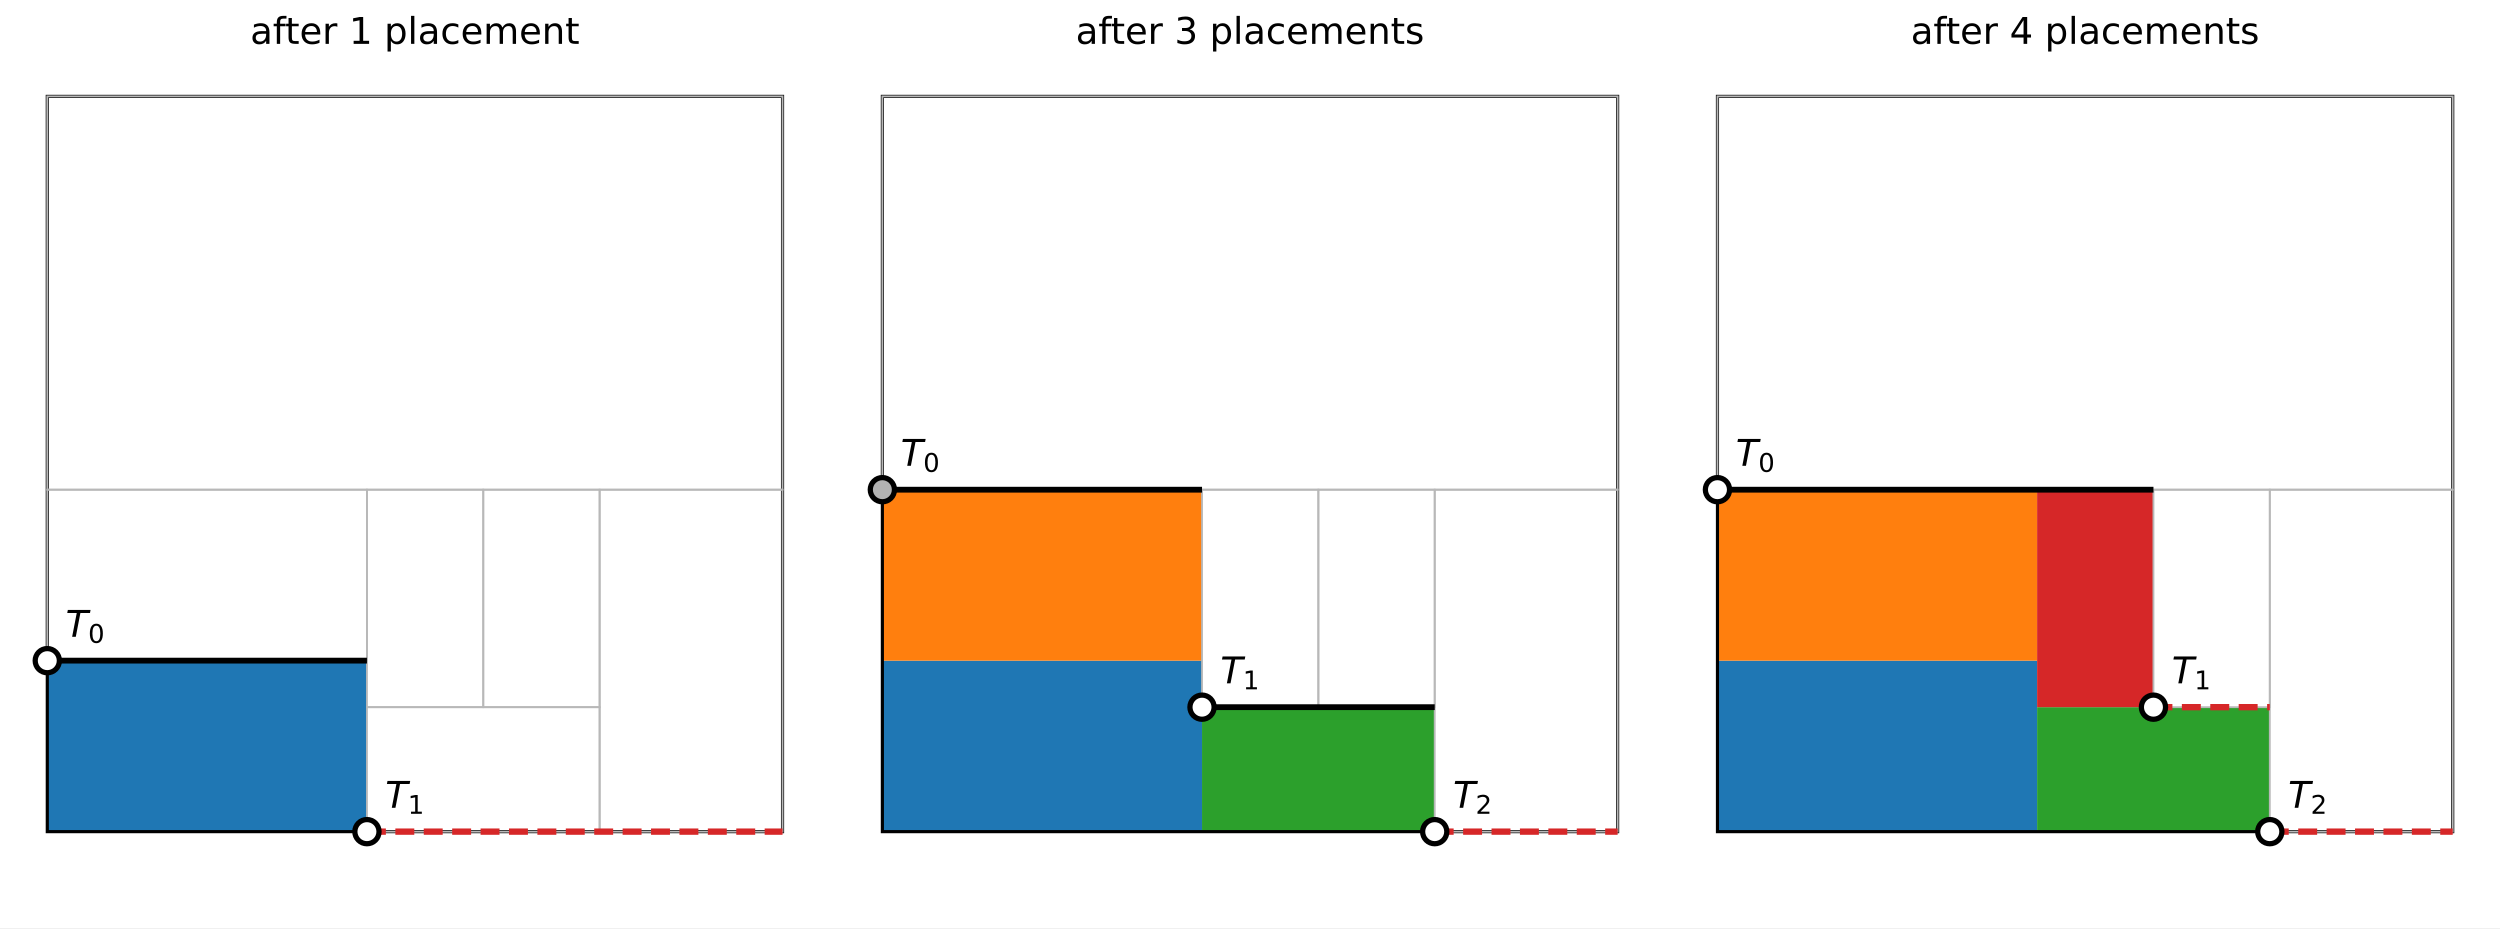
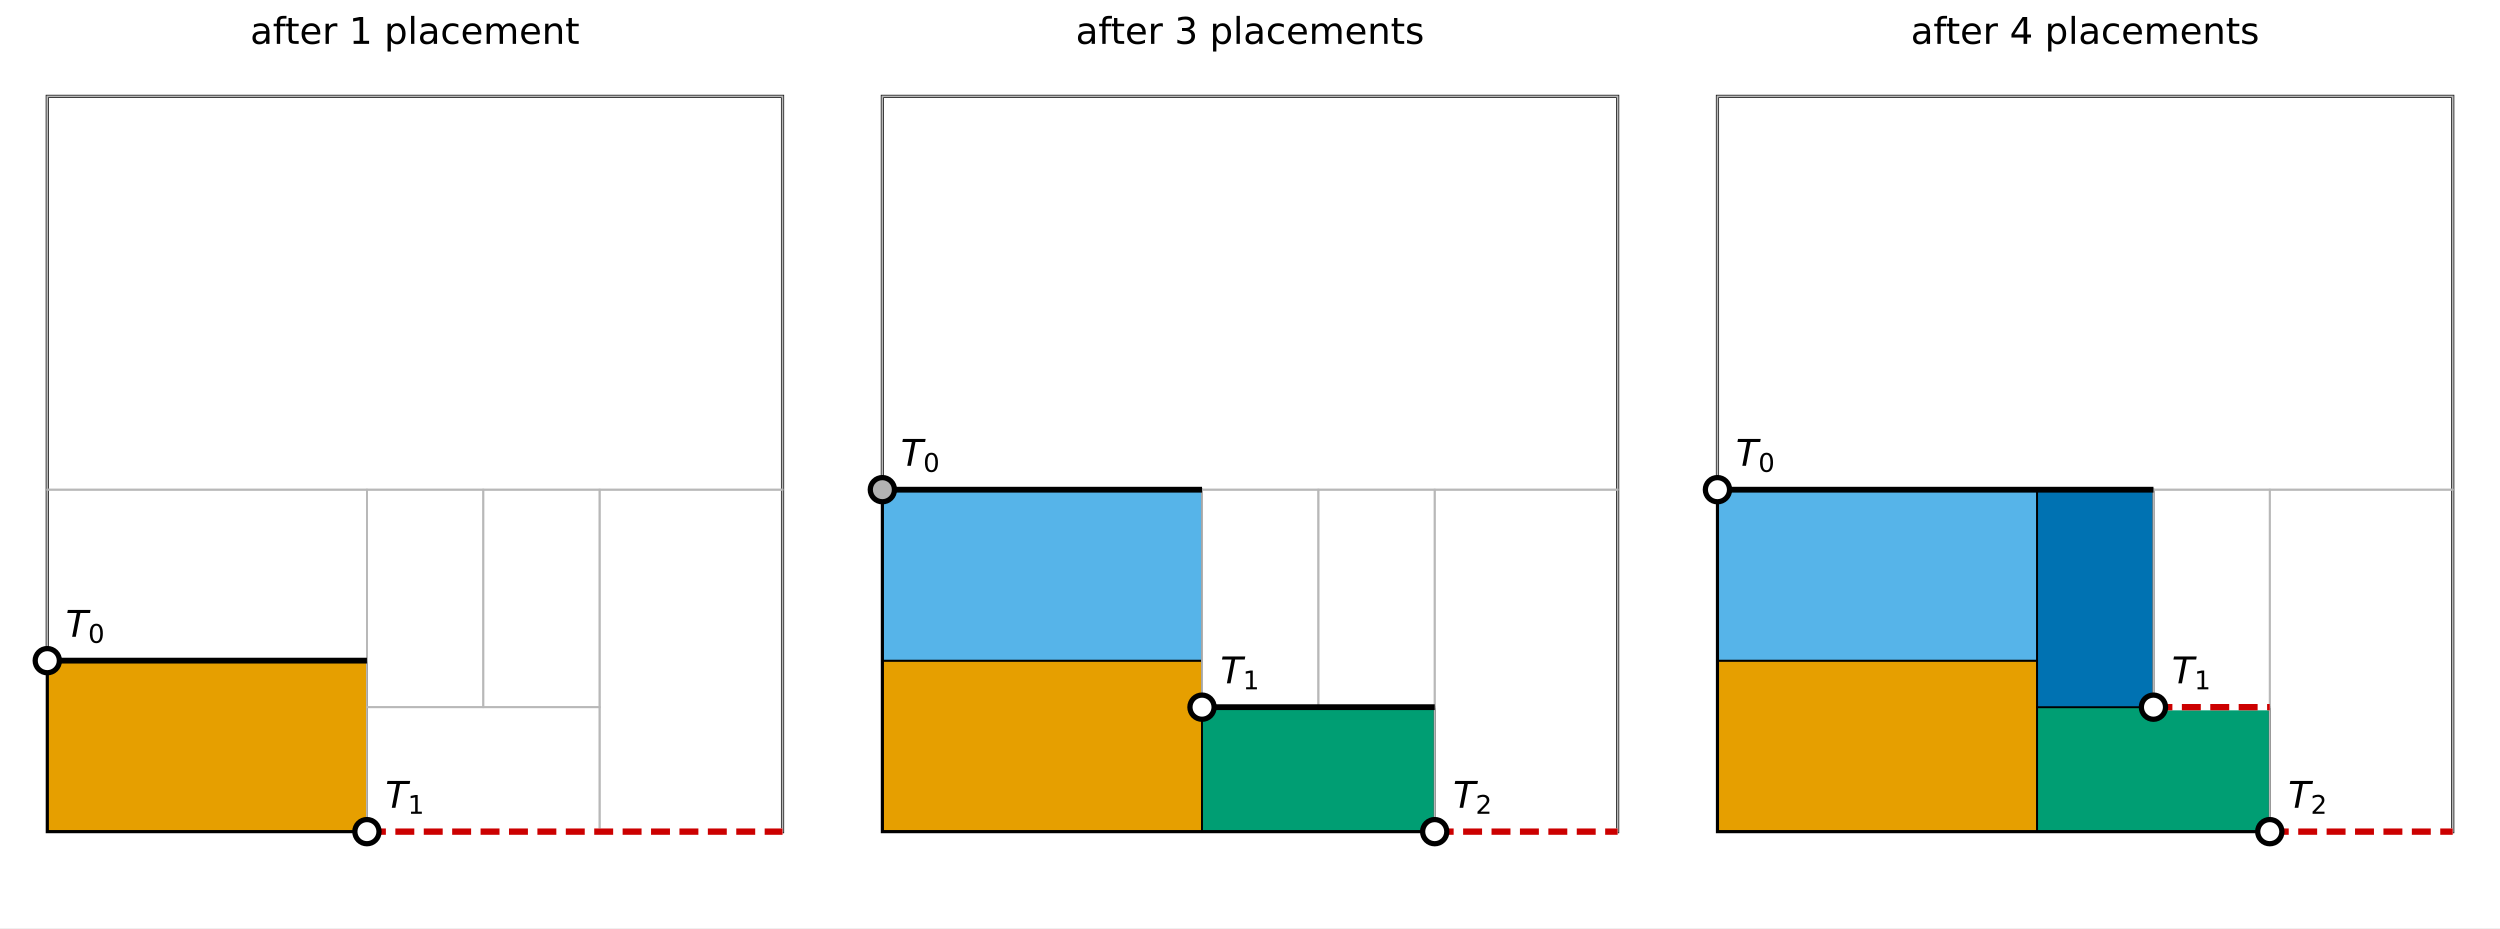
<svg xmlns="http://www.w3.org/2000/svg" xmlns:xlink="http://www.w3.org/1999/xlink" width="475.2pt" height="176.4pt" viewBox="0 0 475.2 176.4" version="1.1">
  <defs>
    <style type="text/css">*{stroke-linejoin: round; stroke-linecap: butt}</style>
  </defs>
  <g id="figure_1">
    <g id="patch_1">
      <path d="M 0 176.4  L 475.2 176.4  L 475.2 0  L 0 0  z " style="fill: #ffffff" />
    </g>
    <g id="axes_1">
      <g id="patch_2">
-         <path d="M 8.988 158.079  L 69.748 158.079  L 69.748 125.578  L 8.988 125.578  z " clip-path="url(#p9637dfc8a3)" style="fill: #1f77b4" />
+         <path d="M 8.988 158.079  L 69.748 158.079  L 69.748 125.578  L 8.988 125.578  z " clip-path="url(#pff04df0120)" style="fill: #e69f00; stroke: #000000; stroke-width: 0.35; stroke-linejoin: miter" />
      </g>
      <g id="patch_3">
-         <path d="M 8.988 158.079  L 148.745 158.079  L 148.745 18.321  L 8.988 18.321  L 8.988 158.079  z " clip-path="url(#p9637dfc8a3)" style="fill: none; stroke: #000000; stroke-width: 0.6; stroke-linejoin: miter" />
+         <path d="M 8.988 158.079  L 148.745 158.079  L 148.745 18.321  L 8.988 18.321  L 8.988 158.079  z " clip-path="url(#pff04df0120)" style="fill: none; stroke: #000000; stroke-width: 0.6; stroke-linejoin: miter" />
      </g>
      <g id="patch_4">
-         <path d="M 8.988 125.578  L 69.748 125.578  L 69.748 93.078  L 8.988 93.078  L 8.988 125.578  z " clip-path="url(#p9637dfc8a3)" style="fill: none; stroke: #b8b8b8; stroke-width: 0.35; stroke-linejoin: miter" />
+         <path d="M 8.988 125.578  L 69.748 125.578  L 69.748 93.078  L 8.988 93.078  L 8.988 125.578  z " clip-path="url(#pff04df0120)" style="fill: none; stroke: #b8b8b8; stroke-width: 0.35; stroke-linejoin: miter" />
      </g>
      <g id="patch_5">
-         <path d="M 69.748 158.079  L 113.976 158.079  L 113.976 134.421  L 69.748 134.421  L 69.748 158.079  z " clip-path="url(#p9637dfc8a3)" style="fill: none; stroke: #b8b8b8; stroke-width: 0.35; stroke-linejoin: miter" />
+         <path d="M 69.748 158.079  L 113.976 158.079  L 113.976 134.421  L 69.748 134.421  L 69.748 158.079  z " clip-path="url(#pff04df0120)" style="fill: none; stroke: #b8b8b8; stroke-width: 0.35; stroke-linejoin: miter" />
      </g>
      <g id="patch_6">
-         <path d="M 69.748 134.421  L 91.862 134.421  L 91.862 93.078  L 69.748 93.078  L 69.748 134.421  z " clip-path="url(#p9637dfc8a3)" style="fill: none; stroke: #b8b8b8; stroke-width: 0.35; stroke-linejoin: miter" />
+         <path d="M 69.748 134.421  L 91.862 134.421  L 91.862 93.078  L 69.748 93.078  L 69.748 134.421  z " clip-path="url(#pff04df0120)" style="fill: none; stroke: #b8b8b8; stroke-width: 0.35; stroke-linejoin: miter" />
      </g>
      <g id="patch_7">
-         <path d="M 91.862 134.421  L 113.976 134.421  L 113.976 93.078  L 91.862 93.078  L 91.862 134.421  z " clip-path="url(#p9637dfc8a3)" style="fill: none; stroke: #b8b8b8; stroke-width: 0.35; stroke-linejoin: miter" />
+         <path d="M 91.862 134.421  L 113.976 134.421  L 113.976 93.078  L 91.862 93.078  L 91.862 134.421  z " clip-path="url(#pff04df0120)" style="fill: none; stroke: #b8b8b8; stroke-width: 0.35; stroke-linejoin: miter" />
      </g>
      <g id="patch_8">
-         <path d="M 113.976 158.079  L 148.745 158.079  L 148.745 93.078  L 113.976 93.078  L 113.976 158.079  z " clip-path="url(#p9637dfc8a3)" style="fill: none; stroke: #b8b8b8; stroke-width: 0.35; stroke-linejoin: miter" />
+         <path d="M 113.976 158.079  L 148.745 158.079  L 148.745 93.078  L 113.976 93.078  L 113.976 158.079  z " clip-path="url(#pff04df0120)" style="fill: none; stroke: #b8b8b8; stroke-width: 0.35; stroke-linejoin: miter" />
      </g>
      <g id="patch_9">
-         <path d="M 8.988 93.078  L 148.745 93.078  L 148.745 18.321  L 8.988 18.321  L 8.988 93.078  z " clip-path="url(#p9637dfc8a3)" style="fill: none; stroke: #b8b8b8; stroke-width: 0.35; stroke-linejoin: miter" />
+         <path d="M 8.988 93.078  L 148.745 93.078  L 148.745 18.321  L 8.988 18.321  L 8.988 93.078  z " clip-path="url(#pff04df0120)" style="fill: none; stroke: #b8b8b8; stroke-width: 0.35; stroke-linejoin: miter" />
      </g>
      <g id="text_1">
        <g transform="translate(47.56464 8.333333) scale(0.07 -0.07)">
          <defs>
            <path id="DejaVuSans-61" d="M 2194 1759  Q 1497 1759 1228 1600  Q 959 1441 959 1056  Q 959 750 1161 570  Q 1363 391 1709 391  Q 2188 391 2477 730  Q 2766 1069 2766 1631  L 2766 1759  L 2194 1759  z M 3341 1997  L 3341 0  L 2766 0  L 2766 531  Q 2569 213 2275 61  Q 1981 -91 1556 -91  Q 1019 -91 701 211  Q 384 513 384 1019  Q 384 1609 779 1909  Q 1175 2209 1959 2209  L 2766 2209  L 2766 2266  Q 2766 2663 2505 2880  Q 2244 3097 1772 3097  Q 1472 3097 1187 3025  Q 903 2953 641 2809  L 641 3341  Q 956 3463 1253 3523  Q 1550 3584 1831 3584  Q 2591 3584 2966 3190  Q 3341 2797 3341 1997  z " transform="scale(0.015625)" />
            <path id="DejaVuSans-66" d="M 2375 4863  L 2375 4384  L 1825 4384  Q 1516 4384 1395 4259  Q 1275 4134 1275 3809  L 1275 3500  L 2222 3500  L 2222 3053  L 1275 3053  L 1275 0  L 697 0  L 697 3053  L 147 3053  L 147 3500  L 697 3500  L 697 3744  Q 697 4328 969 4595  Q 1241 4863 1831 4863  L 2375 4863  z " transform="scale(0.015625)" />
            <path id="DejaVuSans-74" d="M 1172 4494  L 1172 3500  L 2356 3500  L 2356 3053  L 1172 3053  L 1172 1153  Q 1172 725 1289 603  Q 1406 481 1766 481  L 2356 481  L 2356 0  L 1766 0  Q 1100 0 847 248  Q 594 497 594 1153  L 594 3053  L 172 3053  L 172 3500  L 594 3500  L 594 4494  L 1172 4494  z " transform="scale(0.015625)" />
            <path id="DejaVuSans-65" d="M 3597 1894  L 3597 1613  L 953 1613  Q 991 1019 1311 708  Q 1631 397 2203 397  Q 2534 397 2845 478  Q 3156 559 3463 722  L 3463 178  Q 3153 47 2828 -22  Q 2503 -91 2169 -91  Q 1331 -91 842 396  Q 353 884 353 1716  Q 353 2575 817 3079  Q 1281 3584 2069 3584  Q 2775 3584 3186 3129  Q 3597 2675 3597 1894  z M 3022 2063  Q 3016 2534 2758 2815  Q 2500 3097 2075 3097  Q 1594 3097 1305 2825  Q 1016 2553 972 2059  L 3022 2063  z " transform="scale(0.015625)" />
            <path id="DejaVuSans-72" d="M 2631 2963  Q 2534 3019 2420 3045  Q 2306 3072 2169 3072  Q 1681 3072 1420 2755  Q 1159 2438 1159 1844  L 1159 0  L 581 0  L 581 3500  L 1159 3500  L 1159 2956  Q 1341 3275 1631 3429  Q 1922 3584 2338 3584  Q 2397 3584 2469 3576  Q 2541 3569 2628 3553  L 2631 2963  z " transform="scale(0.015625)" />
            <path id="DejaVuSans-20" transform="scale(0.015625)" />
            <path id="DejaVuSans-31" d="M 794 531  L 1825 531  L 1825 4091  L 703 3866  L 703 4441  L 1819 4666  L 2450 4666  L 2450 531  L 3481 531  L 3481 0  L 794 0  L 794 531  z " transform="scale(0.015625)" />
            <path id="DejaVuSans-70" d="M 1159 525  L 1159 -1331  L 581 -1331  L 581 3500  L 1159 3500  L 1159 2969  Q 1341 3281 1617 3432  Q 1894 3584 2278 3584  Q 2916 3584 3314 3078  Q 3713 2572 3713 1747  Q 3713 922 3314 415  Q 2916 -91 2278 -91  Q 1894 -91 1617 61  Q 1341 213 1159 525  z M 3116 1747  Q 3116 2381 2855 2742  Q 2594 3103 2138 3103  Q 1681 3103 1420 2742  Q 1159 2381 1159 1747  Q 1159 1113 1420 752  Q 1681 391 2138 391  Q 2594 391 2855 752  Q 3116 1113 3116 1747  z " transform="scale(0.015625)" />
            <path id="DejaVuSans-6c" d="M 603 4863  L 1178 4863  L 1178 0  L 603 0  L 603 4863  z " transform="scale(0.015625)" />
            <path id="DejaVuSans-63" d="M 3122 3366  L 3122 2828  Q 2878 2963 2633 3030  Q 2388 3097 2138 3097  Q 1578 3097 1268 2742  Q 959 2388 959 1747  Q 959 1106 1268 751  Q 1578 397 2138 397  Q 2388 397 2633 464  Q 2878 531 3122 666  L 3122 134  Q 2881 22 2623 -34  Q 2366 -91 2075 -91  Q 1284 -91 818 406  Q 353 903 353 1747  Q 353 2603 823 3093  Q 1294 3584 2113 3584  Q 2378 3584 2631 3529  Q 2884 3475 3122 3366  z " transform="scale(0.015625)" />
            <path id="DejaVuSans-6d" d="M 3328 2828  Q 3544 3216 3844 3400  Q 4144 3584 4550 3584  Q 5097 3584 5394 3201  Q 5691 2819 5691 2113  L 5691 0  L 5113 0  L 5113 2094  Q 5113 2597 4934 2840  Q 4756 3084 4391 3084  Q 3944 3084 3684 2787  Q 3425 2491 3425 1978  L 3425 0  L 2847 0  L 2847 2094  Q 2847 2600 2669 2842  Q 2491 3084 2119 3084  Q 1678 3084 1418 2786  Q 1159 2488 1159 1978  L 1159 0  L 581 0  L 581 3500  L 1159 3500  L 1159 2956  Q 1356 3278 1631 3431  Q 1906 3584 2284 3584  Q 2666 3584 2933 3390  Q 3200 3197 3328 2828  z " transform="scale(0.015625)" />
            <path id="DejaVuSans-6e" d="M 3513 2113  L 3513 0  L 2938 0  L 2938 2094  Q 2938 2591 2744 2837  Q 2550 3084 2163 3084  Q 1697 3084 1428 2787  Q 1159 2491 1159 1978  L 1159 0  L 581 0  L 581 3500  L 1159 3500  L 1159 2956  Q 1366 3272 1645 3428  Q 1925 3584 2291 3584  Q 2894 3584 3203 3211  Q 3513 2838 3513 2113  z " transform="scale(0.015625)" />
          </defs>
          <use xlink:href="#DejaVuSans-61" />
          <use xlink:href="#DejaVuSans-66" transform="translate(61.2793 0)" />
          <use xlink:href="#DejaVuSans-74" transform="translate(94.73438 0)" />
          <use xlink:href="#DejaVuSans-65" transform="translate(133.9434 0)" />
          <use xlink:href="#DejaVuSans-72" transform="translate(195.4668 0)" />
          <use xlink:href="#DejaVuSans-20" transform="translate(236.5801 0)" />
          <use xlink:href="#DejaVuSans-31" transform="translate(268.3672 0)" />
          <use xlink:href="#DejaVuSans-20" transform="translate(331.9902 0)" />
          <use xlink:href="#DejaVuSans-70" transform="translate(363.7773 0)" />
          <use xlink:href="#DejaVuSans-6c" transform="translate(427.2539 0)" />
          <use xlink:href="#DejaVuSans-61" transform="translate(455.0371 0)" />
          <use xlink:href="#DejaVuSans-63" transform="translate(516.3164 0)" />
          <use xlink:href="#DejaVuSans-65" transform="translate(571.2969 0)" />
          <use xlink:href="#DejaVuSans-6d" transform="translate(632.8203 0)" />
          <use xlink:href="#DejaVuSans-65" transform="translate(730.2324 0)" />
          <use xlink:href="#DejaVuSans-6e" transform="translate(791.7559 0)" />
          <use xlink:href="#DejaVuSans-74" transform="translate(855.1348 0)" />
        </g>
      </g>
      <g id="line2d_1">
-         <path d="M 8.988 125.578  L 69.748 125.578  " clip-path="url(#p9637dfc8a3)" style="fill: none; stroke: #000000; stroke-width: 1.1" />
+         <path d="M 8.988 125.578  L 69.748 125.578  " clip-path="url(#pff04df0120)" style="fill: none; stroke: #000000; stroke-width: 1.1" />
      </g>
      <g id="line2d_2">
-         <path d="M 69.748 158.079  L 148.745 158.079  " clip-path="url(#p9637dfc8a3)" style="fill: none; stroke-dasharray: 3.6,1.8; stroke-dashoffset: 0; stroke: #d62728; stroke-width: 1.2" />
+         <path d="M 69.748 158.079  L 148.745 158.079  " clip-path="url(#pff04df0120)" style="fill: none; stroke: #ffffff; stroke-width: 1.2" />
      </g>
      <g id="line2d_3">
-         <path d="M 8.988 125.578  " clip-path="url(#p9637dfc8a3)" style="fill: none; stroke: #1f77b4; stroke-width: 1.5; stroke-linecap: square" />
+         <path d="M 69.748 158.079  L 148.745 158.079  " clip-path="url(#pff04df0120)" style="fill: none; stroke-dasharray: 3.6,1.8; stroke-dashoffset: 0; stroke: #cc0000; stroke-width: 1.2" />
+       </g>
+       <g id="line2d_4">
+         <path d="M 8.988 125.578  " clip-path="url(#pff04df0120)" style="fill: none; stroke: #1f77b4; stroke-width: 1.5; stroke-linecap: square" />
        <defs>
-           <path id="m059e5dbedc" d="M 0 2.3  C 0.61 2.3 1.195 2.058 1.626 1.626  C 2.058 1.195 2.3 0.61 2.3 0  C 2.3 -0.61 2.058 -1.195 1.626 -1.626  C 1.195 -2.058 0.61 -2.3 0 -2.3  C -0.61 -2.3 -1.195 -2.058 -1.626 -1.626  C -2.058 -1.195 -2.3 -0.61 -2.3 0  C -2.3 0.61 -2.058 1.195 -1.626 1.626  C -1.195 2.058 -0.61 2.3 0 2.3  z " style="stroke: #000000" />
+           <path id="m4754c77127" d="M 0 2.3  C 0.61 2.3 1.195 2.058 1.626 1.626  C 2.058 1.195 2.3 0.61 2.3 0  C 2.3 -0.61 2.058 -1.195 1.626 -1.626  C 1.195 -2.058 0.61 -2.3 0 -2.3  C -0.61 -2.3 -1.195 -2.058 -1.626 -1.626  C -2.058 -1.195 -2.3 -0.61 -2.3 0  C -2.3 0.61 -2.058 1.195 -1.626 1.626  C -1.195 2.058 -0.61 2.3 0 2.3  z " style="stroke: #000000" />
        </defs>
-         <g clip-path="url(#p9637dfc8a3)">
-           <use xlink:href="#m059e5dbedc" x="8.988" y="125.578" style="fill: #ffffff; stroke: #000000" />
-         </g>
-       </g>
-       <g id="line2d_4">
-         <path d="M 69.748 158.079  " clip-path="url(#p9637dfc8a3)" style="fill: none; stroke: #ff7f0e; stroke-width: 1.5; stroke-linecap: square" />
-         <g clip-path="url(#p9637dfc8a3)">
-           <use xlink:href="#m059e5dbedc" x="69.748" y="158.079" style="fill: #ffffff; stroke: #000000" />
+         <g clip-path="url(#pff04df0120)">
+           <use xlink:href="#m4754c77127" x="8.988" y="125.578" style="fill: #ffffff; stroke: #000000" />
+         </g>
+       </g>
+       <g id="line2d_5">
+         <path d="M 69.748 158.079  " clip-path="url(#pff04df0120)" style="fill: none; stroke: #ff7f0e; stroke-width: 1.5; stroke-linecap: square" />
+         <g clip-path="url(#pff04df0120)">
+           <use xlink:href="#m4754c77127" x="69.748" y="158.079" style="fill: #ffffff; stroke: #000000" />
        </g>
      </g>
      <g id="text_2">
        <g transform="translate(12.48182 121.0479) scale(0.07 -0.07)">
          <defs>
            <path id="DejaVuSans-Oblique-54" d="M 378 4666  L 4325 4666  L 4225 4134  L 2559 4134  L 1759 0  L 1125 0  L 1925 4134  L 275 4134  L 378 4666  z " transform="scale(0.015625)" />
            <path id="DejaVuSans-30" d="M 2034 4250  Q 1547 4250 1301 3770  Q 1056 3291 1056 2328  Q 1056 1369 1301 889  Q 1547 409 2034 409  Q 2525 409 2770 889  Q 3016 1369 3016 2328  Q 3016 3291 2770 3770  Q 2525 4250 2034 4250  z M 2034 4750  Q 2819 4750 3233 4129  Q 3647 3509 3647 2328  Q 3647 1150 3233 529  Q 2819 -91 2034 -91  Q 1250 -91 836 529  Q 422 1150 422 2328  Q 422 3509 836 4129  Q 1250 4750 2034 4750  z " transform="scale(0.015625)" />
          </defs>
          <use xlink:href="#DejaVuSans-Oblique-54" transform="translate(0 0.09375)" />
          <use xlink:href="#DejaVuSans-30" transform="translate(61.08398 -16.3125) scale(0.7)" />
        </g>
      </g>
      <g id="text_3">
        <g transform="translate(73.24147 153.5483) scale(0.07 -0.07)">
          <use xlink:href="#DejaVuSans-Oblique-54" transform="translate(0 0.09375)" />
          <use xlink:href="#DejaVuSans-31" transform="translate(61.08398 -16.3125) scale(0.7)" />
        </g>
      </g>
    </g>
    <g id="axes_2">
      <g id="patch_10">
-         <path d="M 167.721 158.079  L 228.481 158.079  L 228.481 125.578  L 167.721 125.578  z " clip-path="url(#p9d5b18e1ed)" style="fill: #1f77b4" />
+         <path d="M 167.721 158.079  L 228.481 158.079  L 228.481 125.578  L 167.721 125.578  z " clip-path="url(#p7f7f23c8ca)" style="fill: #e69f00; stroke: #000000; stroke-width: 0.35; stroke-linejoin: miter" />
      </g>
      <g id="patch_11">
-         <path d="M 167.721 125.578  L 228.481 125.578  L 228.481 93.078  L 167.721 93.078  z " clip-path="url(#p9d5b18e1ed)" style="fill: #ff7f0e" />
+         <path d="M 167.721 125.578  L 228.481 125.578  L 228.481 93.078  L 167.721 93.078  z " clip-path="url(#p7f7f23c8ca)" style="fill: #56b4e9; stroke: #000000; stroke-width: 0.35; stroke-linejoin: miter" />
      </g>
      <g id="patch_12">
-         <path d="M 228.481 158.079  L 272.71 158.079  L 272.71 134.421  L 228.481 134.421  z " clip-path="url(#p9d5b18e1ed)" style="fill: #2ca02c" />
+         <path d="M 228.481 158.079  L 272.71 158.079  L 272.71 134.421  L 228.481 134.421  z " clip-path="url(#p7f7f23c8ca)" style="fill: #009e73; stroke: #000000; stroke-width: 0.35; stroke-linejoin: miter" />
      </g>
      <g id="patch_13">
-         <path d="M 167.721 158.079  L 307.479 158.079  L 307.479 18.321  L 167.721 18.321  L 167.721 158.079  z " clip-path="url(#p9d5b18e1ed)" style="fill: none; stroke: #000000; stroke-width: 0.6; stroke-linejoin: miter" />
+         <path d="M 167.721 158.079  L 307.479 158.079  L 307.479 18.321  L 167.721 18.321  L 167.721 158.079  z " clip-path="url(#p7f7f23c8ca)" style="fill: none; stroke: #000000; stroke-width: 0.6; stroke-linejoin: miter" />
      </g>
      <g id="patch_14">
-         <path d="M 228.481 134.421  L 250.595 134.421  L 250.595 93.078  L 228.481 93.078  L 228.481 134.421  z " clip-path="url(#p9d5b18e1ed)" style="fill: none; stroke: #b8b8b8; stroke-width: 0.35; stroke-linejoin: miter" />
+         <path d="M 228.481 134.421  L 250.595 134.421  L 250.595 93.078  L 228.481 93.078  L 228.481 134.421  z " clip-path="url(#p7f7f23c8ca)" style="fill: none; stroke: #b8b8b8; stroke-width: 0.35; stroke-linejoin: miter" />
      </g>
      <g id="patch_15">
-         <path d="M 250.595 134.421  L 272.71 134.421  L 272.71 93.078  L 250.595 93.078  L 250.595 134.421  z " clip-path="url(#p9d5b18e1ed)" style="fill: none; stroke: #b8b8b8; stroke-width: 0.35; stroke-linejoin: miter" />
+         <path d="M 250.595 134.421  L 272.71 134.421  L 272.71 93.078  L 250.595 93.078  L 250.595 134.421  z " clip-path="url(#p7f7f23c8ca)" style="fill: none; stroke: #b8b8b8; stroke-width: 0.35; stroke-linejoin: miter" />
      </g>
      <g id="patch_16">
-         <path d="M 272.71 158.079  L 307.479 158.079  L 307.479 93.078  L 272.71 93.078  L 272.71 158.079  z " clip-path="url(#p9d5b18e1ed)" style="fill: none; stroke: #b8b8b8; stroke-width: 0.35; stroke-linejoin: miter" />
+         <path d="M 272.71 158.079  L 307.479 158.079  L 307.479 93.078  L 272.71 93.078  L 272.71 158.079  z " clip-path="url(#p7f7f23c8ca)" style="fill: none; stroke: #b8b8b8; stroke-width: 0.35; stroke-linejoin: miter" />
      </g>
      <g id="patch_17">
-         <path d="M 167.721 93.078  L 307.479 93.078  L 307.479 18.321  L 167.721 18.321  L 167.721 93.078  z " clip-path="url(#p9d5b18e1ed)" style="fill: none; stroke: #b8b8b8; stroke-width: 0.35; stroke-linejoin: miter" />
+         <path d="M 167.721 93.078  L 307.479 93.078  L 307.479 18.321  L 167.721 18.321  L 167.721 93.078  z " clip-path="url(#p7f7f23c8ca)" style="fill: none; stroke: #b8b8b8; stroke-width: 0.35; stroke-linejoin: miter" />
      </g>
      <g id="text_4">
        <g transform="translate(204.4747 8.333333) scale(0.07 -0.07)">
          <defs>
            <path id="DejaVuSans-33" d="M 2597 2516  Q 3050 2419 3304 2112  Q 3559 1806 3559 1356  Q 3559 666 3084 287  Q 2609 -91 1734 -91  Q 1441 -91 1130 -33  Q 819 25 488 141  L 488 750  Q 750 597 1062 519  Q 1375 441 1716 441  Q 2309 441 2620 675  Q 2931 909 2931 1356  Q 2931 1769 2642 2001  Q 2353 2234 1838 2234  L 1294 2234  L 1294 2753  L 1863 2753  Q 2328 2753 2575 2939  Q 2822 3125 2822 3475  Q 2822 3834 2567 4026  Q 2313 4219 1838 4219  Q 1578 4219 1281 4162  Q 984 4106 628 3988  L 628 4550  Q 988 4650 1302 4700  Q 1616 4750 1894 4750  Q 2613 4750 3031 4423  Q 3450 4097 3450 3541  Q 3450 3153 3228 2886  Q 3006 2619 2597 2516  z " transform="scale(0.015625)" />
            <path id="DejaVuSans-73" d="M 2834 3397  L 2834 2853  Q 2591 2978 2328 3040  Q 2066 3103 1784 3103  Q 1356 3103 1142 2972  Q 928 2841 928 2578  Q 928 2378 1081 2264  Q 1234 2150 1697 2047  L 1894 2003  Q 2506 1872 2764 1633  Q 3022 1394 3022 966  Q 3022 478 2636 193  Q 2250 -91 1575 -91  Q 1294 -91 989 -36  Q 684 19 347 128  L 347 722  Q 666 556 975 473  Q 1284 391 1588 391  Q 1994 391 2212 530  Q 2431 669 2431 922  Q 2431 1156 2273 1281  Q 2116 1406 1581 1522  L 1381 1569  Q 847 1681 609 1914  Q 372 2147 372 2553  Q 372 3047 722 3315  Q 1072 3584 1716 3584  Q 2034 3584 2315 3537  Q 2597 3491 2834 3397  z " transform="scale(0.015625)" />
          </defs>
          <use xlink:href="#DejaVuSans-61" />
          <use xlink:href="#DejaVuSans-66" transform="translate(61.2793 0)" />
          <use xlink:href="#DejaVuSans-74" transform="translate(94.73438 0)" />
          <use xlink:href="#DejaVuSans-65" transform="translate(133.9434 0)" />
          <use xlink:href="#DejaVuSans-72" transform="translate(195.4668 0)" />
          <use xlink:href="#DejaVuSans-20" transform="translate(236.5801 0)" />
          <use xlink:href="#DejaVuSans-33" transform="translate(268.3672 0)" />
          <use xlink:href="#DejaVuSans-20" transform="translate(331.9902 0)" />
          <use xlink:href="#DejaVuSans-70" transform="translate(363.7773 0)" />
          <use xlink:href="#DejaVuSans-6c" transform="translate(427.2539 0)" />
          <use xlink:href="#DejaVuSans-61" transform="translate(455.0371 0)" />
          <use xlink:href="#DejaVuSans-63" transform="translate(516.3164 0)" />
          <use xlink:href="#DejaVuSans-65" transform="translate(571.2969 0)" />
          <use xlink:href="#DejaVuSans-6d" transform="translate(632.8203 0)" />
          <use xlink:href="#DejaVuSans-65" transform="translate(730.2324 0)" />
          <use xlink:href="#DejaVuSans-6e" transform="translate(791.7559 0)" />
          <use xlink:href="#DejaVuSans-74" transform="translate(855.1348 0)" />
          <use xlink:href="#DejaVuSans-73" transform="translate(894.3438 0)" />
        </g>
      </g>
-       <g id="line2d_5">
-         <path d="M 167.721 93.078  L 228.481 93.078  " clip-path="url(#p9d5b18e1ed)" style="fill: none; stroke: #000000; stroke-width: 1.1" />
-       </g>
      <g id="line2d_6">
-         <path d="M 228.481 134.421  L 272.71 134.421  " clip-path="url(#p9d5b18e1ed)" style="fill: none; stroke: #000000; stroke-width: 1.1" />
+         <path d="M 167.721 93.078  L 228.481 93.078  " clip-path="url(#p7f7f23c8ca)" style="fill: none; stroke: #000000; stroke-width: 1.1" />
      </g>
      <g id="line2d_7">
-         <path d="M 272.71 158.079  L 307.479 158.079  " clip-path="url(#p9d5b18e1ed)" style="fill: none; stroke-dasharray: 3.6,1.8; stroke-dashoffset: 0; stroke: #d62728; stroke-width: 1.2" />
+         <path d="M 228.481 134.421  L 272.71 134.421  " clip-path="url(#p7f7f23c8ca)" style="fill: none; stroke: #000000; stroke-width: 1.1" />
      </g>
      <g id="line2d_8">
-         <path d="M 167.721 93.078  " clip-path="url(#p9d5b18e1ed)" style="fill: none; stroke: #1f77b4; stroke-width: 1.5; stroke-linecap: square" />
+         <path d="M 272.71 158.079  L 307.479 158.079  " clip-path="url(#p7f7f23c8ca)" style="fill: none; stroke: #ffffff; stroke-width: 1.2" />
+       </g>
+       <g id="line2d_9">
+         <path d="M 272.71 158.079  L 307.479 158.079  " clip-path="url(#p7f7f23c8ca)" style="fill: none; stroke-dasharray: 3.6,1.8; stroke-dashoffset: 0; stroke: #cc0000; stroke-width: 1.2" />
+       </g>
+       <g id="line2d_10">
+         <path d="M 167.721 93.078  " clip-path="url(#p7f7f23c8ca)" style="fill: none; stroke: #1f77b4; stroke-width: 1.5; stroke-linecap: square" />
        <defs>
-           <path id="me422e58087" d="M 0 2.3  C 0.61 2.3 1.195 2.058 1.626 1.626  C 2.058 1.195 2.3 0.61 2.3 0  C 2.3 -0.61 2.058 -1.195 1.626 -1.626  C 1.195 -2.058 0.61 -2.3 0 -2.3  C -0.61 -2.3 -1.195 -2.058 -1.626 -1.626  C -2.058 -1.195 -2.3 -0.61 -2.3 0  C -2.3 0.61 -2.058 1.195 -1.626 1.626  C -1.195 2.058 -0.61 2.3 0 2.3  z " style="stroke: #000000" />
+           <path id="md50aabd55b" d="M 0 2.3  C 0.61 2.3 1.195 2.058 1.626 1.626  C 2.058 1.195 2.3 0.61 2.3 0  C 2.3 -0.61 2.058 -1.195 1.626 -1.626  C 1.195 -2.058 0.61 -2.3 0 -2.3  C -0.61 -2.3 -1.195 -2.058 -1.626 -1.626  C -2.058 -1.195 -2.3 -0.61 -2.3 0  C -2.3 0.61 -2.058 1.195 -1.626 1.626  C -1.195 2.058 -0.61 2.3 0 2.3  z " style="stroke: #000000" />
        </defs>
-         <g clip-path="url(#p9d5b18e1ed)">
-           <use xlink:href="#me422e58087" x="167.721" y="93.078" style="fill: #b2b2b2; stroke: #000000" />
-         </g>
-       </g>
-       <g id="line2d_9">
-         <path d="M 228.481 134.421  " clip-path="url(#p9d5b18e1ed)" style="fill: none; stroke: #ff7f0e; stroke-width: 1.5; stroke-linecap: square" />
-         <g clip-path="url(#p9d5b18e1ed)">
-           <use xlink:href="#m059e5dbedc" x="228.481" y="134.421" style="fill: #ffffff; stroke: #000000" />
-         </g>
-       </g>
-       <g id="line2d_10">
-         <path d="M 272.71 158.079  " clip-path="url(#p9d5b18e1ed)" style="fill: none; stroke: #2ca02c; stroke-width: 1.5; stroke-linecap: square" />
-         <g clip-path="url(#p9d5b18e1ed)">
-           <use xlink:href="#m059e5dbedc" x="272.71" y="158.079" style="fill: #ffffff; stroke: #000000" />
+         <g clip-path="url(#p7f7f23c8ca)">
+           <use xlink:href="#md50aabd55b" x="167.721" y="93.078" style="fill: #b2b2b2; stroke: #000000" />
+         </g>
+       </g>
+       <g id="line2d_11">
+         <path d="M 228.481 134.421  " clip-path="url(#p7f7f23c8ca)" style="fill: none; stroke: #ff7f0e; stroke-width: 1.5; stroke-linecap: square" />
+         <g clip-path="url(#p7f7f23c8ca)">
+           <use xlink:href="#m4754c77127" x="228.481" y="134.421" style="fill: #ffffff; stroke: #000000" />
+         </g>
+       </g>
+       <g id="line2d_12">
+         <path d="M 272.71 158.079  " clip-path="url(#p7f7f23c8ca)" style="fill: none; stroke: #2ca02c; stroke-width: 1.5; stroke-linecap: square" />
+         <g clip-path="url(#p7f7f23c8ca)">
+           <use xlink:href="#m4754c77127" x="272.71" y="158.079" style="fill: #ffffff; stroke: #000000" />
        </g>
      </g>
      <g id="text_5">
        <g transform="translate(171.2152 88.5474) scale(0.07 -0.07)">
          <use xlink:href="#DejaVuSans-Oblique-54" transform="translate(0 0.09375)" />
          <use xlink:href="#DejaVuSans-30" transform="translate(61.08398 -16.3125) scale(0.7)" />
        </g>
      </g>
      <g id="text_6">
        <g transform="translate(231.9748 129.8903) scale(0.07 -0.07)">
          <use xlink:href="#DejaVuSans-Oblique-54" transform="translate(0 0.09375)" />
          <use xlink:href="#DejaVuSans-31" transform="translate(61.08398 -16.3125) scale(0.7)" />
        </g>
      </g>
      <g id="text_7">
        <g transform="translate(276.2036 153.5483) scale(0.07 -0.07)">
          <defs>
            <path id="DejaVuSans-32" d="M 1228 531  L 3431 531  L 3431 0  L 469 0  L 469 531  Q 828 903 1448 1529  Q 2069 2156 2228 2338  Q 2531 2678 2651 2914  Q 2772 3150 2772 3378  Q 2772 3750 2511 3984  Q 2250 4219 1831 4219  Q 1534 4219 1204 4116  Q 875 4013 500 3803  L 500 4441  Q 881 4594 1212 4672  Q 1544 4750 1819 4750  Q 2544 4750 2975 4387  Q 3406 4025 3406 3419  Q 3406 3131 3298 2873  Q 3191 2616 2906 2266  Q 2828 2175 2409 1742  Q 1991 1309 1228 531  z " transform="scale(0.015625)" />
          </defs>
          <use xlink:href="#DejaVuSans-Oblique-54" transform="translate(0 0.09375)" />
          <use xlink:href="#DejaVuSans-32" transform="translate(61.08398 -16.3125) scale(0.7)" />
        </g>
      </g>
    </g>
    <g id="axes_3">
      <g id="patch_18">
-         <path d="M 326.455 158.079  L 387.214 158.079  L 387.214 125.578  L 326.455 125.578  z " clip-path="url(#pb731831e6f)" style="fill: #1f77b4" />
+         <path d="M 326.455 158.079  L 387.214 158.079  L 387.214 125.578  L 326.455 125.578  z " clip-path="url(#p185af23406)" style="fill: #e69f00; stroke: #000000; stroke-width: 0.35; stroke-linejoin: miter" />
      </g>
      <g id="patch_19">
-         <path d="M 326.455 125.578  L 387.214 125.578  L 387.214 93.078  L 326.455 93.078  z " clip-path="url(#pb731831e6f)" style="fill: #ff7f0e" />
+         <path d="M 326.455 125.578  L 387.214 125.578  L 387.214 93.078  L 326.455 93.078  z " clip-path="url(#p185af23406)" style="fill: #56b4e9; stroke: #000000; stroke-width: 0.35; stroke-linejoin: miter" />
      </g>
      <g id="patch_20">
-         <path d="M 387.214 158.079  L 431.443 158.079  L 431.443 134.421  L 387.214 134.421  z " clip-path="url(#pb731831e6f)" style="fill: #2ca02c" />
+         <path d="M 387.214 158.079  L 431.443 158.079  L 431.443 134.421  L 387.214 134.421  z " clip-path="url(#p185af23406)" style="fill: #009e73; stroke: #000000; stroke-width: 0.35; stroke-linejoin: miter" />
      </g>
      <g id="patch_21">
-         <path d="M 387.214 134.421  L 409.329 134.421  L 409.329 93.078  L 387.214 93.078  z " clip-path="url(#pb731831e6f)" style="fill: #d62728" />
+         <path d="M 387.214 134.421  L 409.329 134.421  L 409.329 93.078  L 387.214 93.078  z " clip-path="url(#p185af23406)" style="fill: #0072b2; stroke: #000000; stroke-width: 0.35; stroke-linejoin: miter" />
      </g>
      <g id="patch_22">
-         <path d="M 326.455 158.079  L 466.212 158.079  L 466.212 18.321  L 326.455 18.321  L 326.455 158.079  z " clip-path="url(#pb731831e6f)" style="fill: none; stroke: #000000; stroke-width: 0.6; stroke-linejoin: miter" />
+         <path d="M 326.455 158.079  L 466.212 158.079  L 466.212 18.321  L 326.455 18.321  L 326.455 158.079  z " clip-path="url(#p185af23406)" style="fill: none; stroke: #000000; stroke-width: 0.6; stroke-linejoin: miter" />
      </g>
      <g id="patch_23">
-         <path d="M 409.329 134.421  L 431.443 134.421  L 431.443 93.078  L 409.329 93.078  L 409.329 134.421  z " clip-path="url(#pb731831e6f)" style="fill: none; stroke: #b8b8b8; stroke-width: 0.35; stroke-linejoin: miter" />
+         <path d="M 409.329 134.421  L 431.443 134.421  L 431.443 93.078  L 409.329 93.078  L 409.329 134.421  z " clip-path="url(#p185af23406)" style="fill: none; stroke: #b8b8b8; stroke-width: 0.35; stroke-linejoin: miter" />
      </g>
      <g id="patch_24">
-         <path d="M 431.443 158.079  L 466.212 158.079  L 466.212 93.078  L 431.443 93.078  L 431.443 158.079  z " clip-path="url(#pb731831e6f)" style="fill: none; stroke: #b8b8b8; stroke-width: 0.35; stroke-linejoin: miter" />
+         <path d="M 431.443 158.079  L 466.212 158.079  L 466.212 93.078  L 431.443 93.078  L 431.443 158.079  z " clip-path="url(#p185af23406)" style="fill: none; stroke: #b8b8b8; stroke-width: 0.35; stroke-linejoin: miter" />
      </g>
      <g id="patch_25">
-         <path d="M 326.455 93.078  L 466.212 93.078  L 466.212 18.321  L 326.455 18.321  L 326.455 93.078  z " clip-path="url(#pb731831e6f)" style="fill: none; stroke: #b8b8b8; stroke-width: 0.35; stroke-linejoin: miter" />
+         <path d="M 326.455 93.078  L 466.212 93.078  L 466.212 18.321  L 326.455 18.321  L 326.455 93.078  z " clip-path="url(#p185af23406)" style="fill: none; stroke: #b8b8b8; stroke-width: 0.35; stroke-linejoin: miter" />
      </g>
      <g id="text_8">
        <g transform="translate(363.208 8.333333) scale(0.07 -0.07)">
          <defs>
            <path id="DejaVuSans-34" d="M 2419 4116  L 825 1625  L 2419 1625  L 2419 4116  z M 2253 4666  L 3047 4666  L 3047 1625  L 3713 1625  L 3713 1100  L 3047 1100  L 3047 0  L 2419 0  L 2419 1100  L 313 1100  L 313 1709  L 2253 4666  z " transform="scale(0.015625)" />
          </defs>
          <use xlink:href="#DejaVuSans-61" />
          <use xlink:href="#DejaVuSans-66" transform="translate(61.2793 0)" />
          <use xlink:href="#DejaVuSans-74" transform="translate(94.73438 0)" />
          <use xlink:href="#DejaVuSans-65" transform="translate(133.9434 0)" />
          <use xlink:href="#DejaVuSans-72" transform="translate(195.4668 0)" />
          <use xlink:href="#DejaVuSans-20" transform="translate(236.5801 0)" />
          <use xlink:href="#DejaVuSans-34" transform="translate(268.3672 0)" />
          <use xlink:href="#DejaVuSans-20" transform="translate(331.9902 0)" />
          <use xlink:href="#DejaVuSans-70" transform="translate(363.7773 0)" />
          <use xlink:href="#DejaVuSans-6c" transform="translate(427.2539 0)" />
          <use xlink:href="#DejaVuSans-61" transform="translate(455.0371 0)" />
          <use xlink:href="#DejaVuSans-63" transform="translate(516.3164 0)" />
          <use xlink:href="#DejaVuSans-65" transform="translate(571.2969 0)" />
          <use xlink:href="#DejaVuSans-6d" transform="translate(632.8203 0)" />
          <use xlink:href="#DejaVuSans-65" transform="translate(730.2324 0)" />
          <use xlink:href="#DejaVuSans-6e" transform="translate(791.7559 0)" />
          <use xlink:href="#DejaVuSans-74" transform="translate(855.1348 0)" />
          <use xlink:href="#DejaVuSans-73" transform="translate(894.3438 0)" />
        </g>
      </g>
-       <g id="line2d_11">
-         <path d="M 326.455 93.078  L 409.329 93.078  " clip-path="url(#pb731831e6f)" style="fill: none; stroke: #000000; stroke-width: 1.1" />
-       </g>
-       <g id="line2d_12">
-         <path d="M 409.329 134.421  L 431.443 134.421  " clip-path="url(#pb731831e6f)" style="fill: none; stroke-dasharray: 3.6,1.8; stroke-dashoffset: 0; stroke: #d62728; stroke-width: 1.2" />
-       </g>
      <g id="line2d_13">
-         <path d="M 431.443 158.079  L 466.212 158.079  " clip-path="url(#pb731831e6f)" style="fill: none; stroke-dasharray: 3.6,1.8; stroke-dashoffset: 0; stroke: #d62728; stroke-width: 1.2" />
+         <path d="M 326.455 93.078  L 409.329 93.078  " clip-path="url(#p185af23406)" style="fill: none; stroke: #000000; stroke-width: 1.1" />
      </g>
      <g id="line2d_14">
-         <path d="M 326.455 93.078  " clip-path="url(#pb731831e6f)" style="fill: none; stroke: #1f77b4; stroke-width: 1.5; stroke-linecap: square" />
-         <g clip-path="url(#pb731831e6f)">
-           <use xlink:href="#m059e5dbedc" x="326.455" y="93.078" style="fill: #ffffff; stroke: #000000" />
-         </g>
+         <path d="M 409.329 134.421  L 431.443 134.421  " clip-path="url(#p185af23406)" style="fill: none; stroke: #ffffff; stroke-width: 1.2" />
      </g>
      <g id="line2d_15">
-         <path d="M 409.329 134.421  " clip-path="url(#pb731831e6f)" style="fill: none; stroke: #ff7f0e; stroke-width: 1.5; stroke-linecap: square" />
-         <g clip-path="url(#pb731831e6f)">
-           <use xlink:href="#m059e5dbedc" x="409.329" y="134.421" style="fill: #ffffff; stroke: #000000" />
-         </g>
+         <path d="M 409.329 134.421  L 431.443 134.421  " clip-path="url(#p185af23406)" style="fill: none; stroke-dasharray: 3.6,1.8; stroke-dashoffset: 0; stroke: #cc0000; stroke-width: 1.2" />
      </g>
      <g id="line2d_16">
-         <path d="M 431.443 158.079  " clip-path="url(#pb731831e6f)" style="fill: none; stroke: #2ca02c; stroke-width: 1.5; stroke-linecap: square" />
-         <g clip-path="url(#pb731831e6f)">
-           <use xlink:href="#m059e5dbedc" x="431.443" y="158.079" style="fill: #ffffff; stroke: #000000" />
+         <path d="M 431.443 158.079  L 466.212 158.079  " clip-path="url(#p185af23406)" style="fill: none; stroke: #ffffff; stroke-width: 1.2" />
+       </g>
+       <g id="line2d_17">
+         <path d="M 431.443 158.079  L 466.212 158.079  " clip-path="url(#p185af23406)" style="fill: none; stroke-dasharray: 3.6,1.8; stroke-dashoffset: 0; stroke: #cc0000; stroke-width: 1.2" />
+       </g>
+       <g id="line2d_18">
+         <path d="M 326.455 93.078  " clip-path="url(#p185af23406)" style="fill: none; stroke: #1f77b4; stroke-width: 1.5; stroke-linecap: square" />
+         <g clip-path="url(#p185af23406)">
+           <use xlink:href="#m4754c77127" x="326.455" y="93.078" style="fill: #ffffff; stroke: #000000" />
+         </g>
+       </g>
+       <g id="line2d_19">
+         <path d="M 409.329 134.421  " clip-path="url(#p185af23406)" style="fill: none; stroke: #ff7f0e; stroke-width: 1.5; stroke-linecap: square" />
+         <g clip-path="url(#p185af23406)">
+           <use xlink:href="#m4754c77127" x="409.329" y="134.421" style="fill: #ffffff; stroke: #000000" />
+         </g>
+       </g>
+       <g id="line2d_20">
+         <path d="M 431.443 158.079  " clip-path="url(#p185af23406)" style="fill: none; stroke: #2ca02c; stroke-width: 1.5; stroke-linecap: square" />
+         <g clip-path="url(#p185af23406)">
+           <use xlink:href="#m4754c77127" x="431.443" y="158.079" style="fill: #ffffff; stroke: #000000" />
        </g>
      </g>
      <g id="text_9">
        <g transform="translate(329.9485 88.5474) scale(0.07 -0.07)">
          <use xlink:href="#DejaVuSans-Oblique-54" transform="translate(0 0.09375)" />
          <use xlink:href="#DejaVuSans-30" transform="translate(61.08398 -16.3125) scale(0.7)" />
        </g>
      </g>
      <g id="text_10">
        <g transform="translate(412.8225 129.8903) scale(0.07 -0.07)">
          <use xlink:href="#DejaVuSans-Oblique-54" transform="translate(0 0.09375)" />
          <use xlink:href="#DejaVuSans-31" transform="translate(61.08398 -16.3125) scale(0.7)" />
        </g>
      </g>
      <g id="text_11">
        <g transform="translate(434.9369 153.5483) scale(0.07 -0.07)">
          <use xlink:href="#DejaVuSans-Oblique-54" transform="translate(0 0.09375)" />
          <use xlink:href="#DejaVuSans-32" transform="translate(61.08398 -16.3125) scale(0.7)" />
        </g>
      </g>
    </g>
  </g>
  <defs>
-     <clipPath id="p9637dfc8a3">
+     <clipPath id="pff04df0120">
      <rect x="2" y="11.333" width="153.733" height="153.733" />
    </clipPath>
-     <clipPath id="p9d5b18e1ed">
+     <clipPath id="p7f7f23c8ca">
      <rect x="160.733" y="11.333" width="153.733" height="153.733" />
    </clipPath>
-     <clipPath id="pb731831e6f">
+     <clipPath id="p185af23406">
      <rect x="319.467" y="11.333" width="153.733" height="153.733" />
    </clipPath>
  </defs>
</svg>
